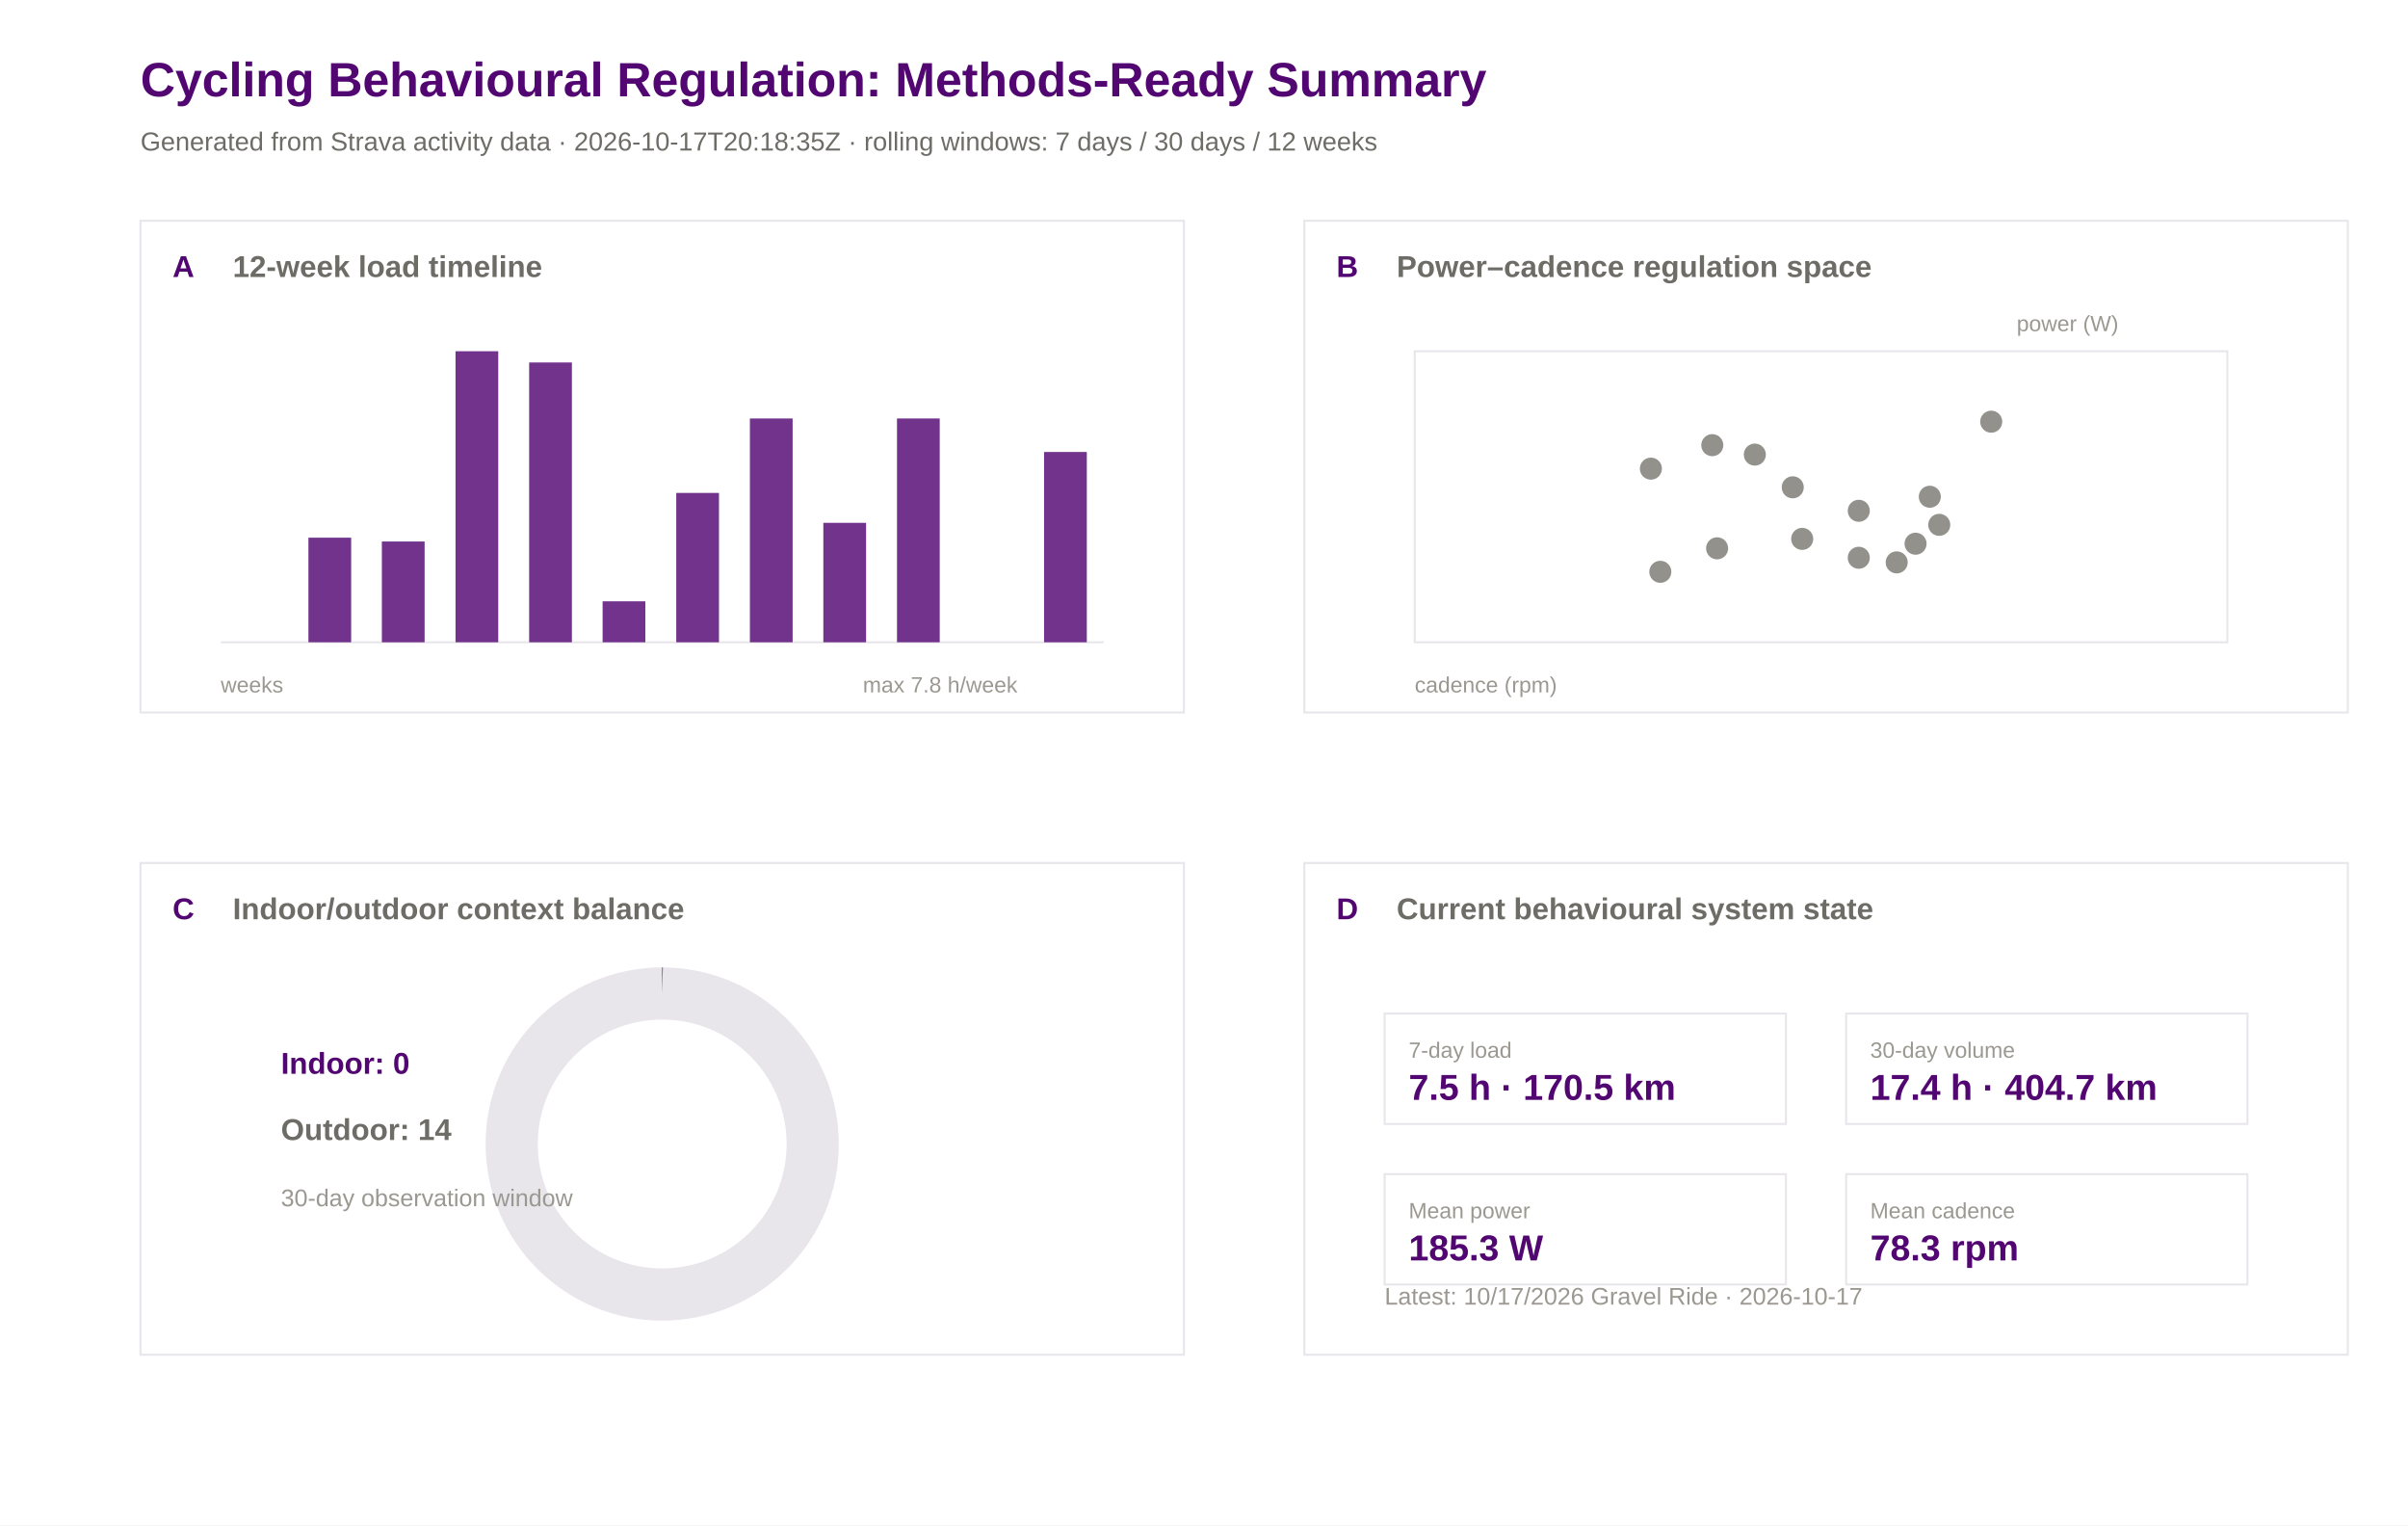
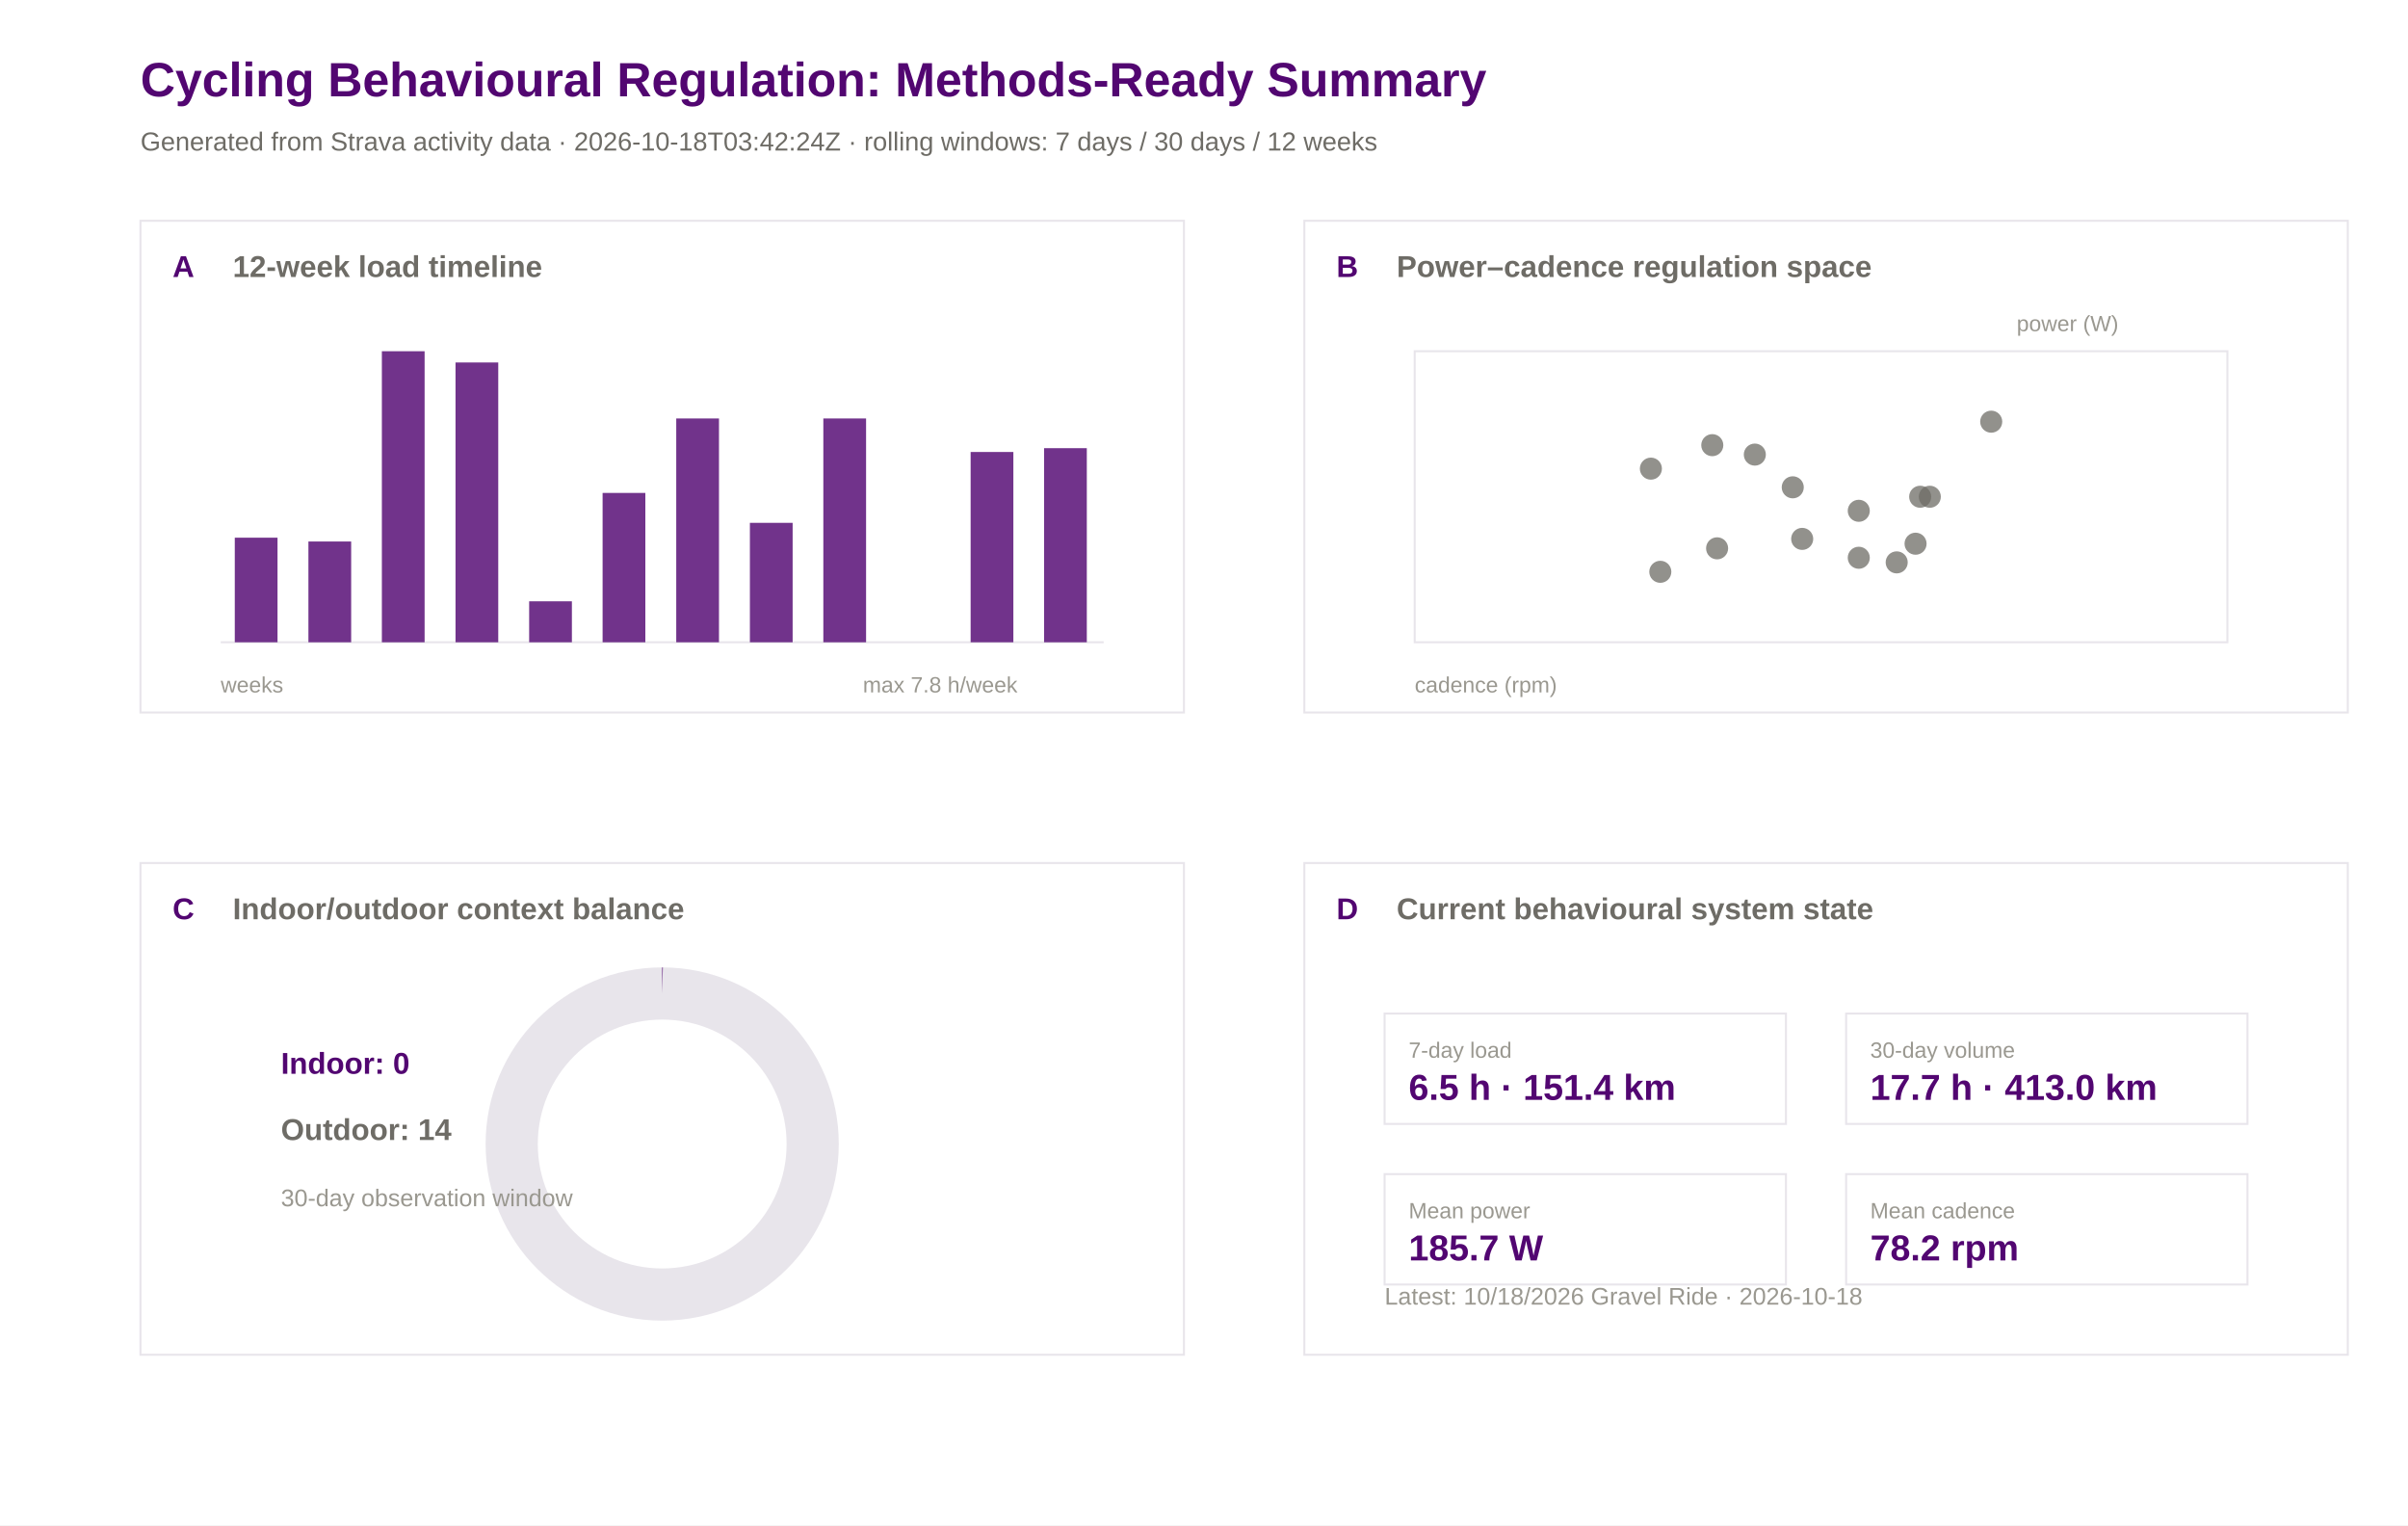
<svg xmlns="http://www.w3.org/2000/svg" width="1200" height="760" viewBox="0 0 1200 760">
  <rect width="100%" height="100%" fill="#ffffff" />
  <text x="70.0" y="48.0" font-family="Arial" font-size="24" font-weight="600" fill="#520671">Cycling Behavioural Regulation: Methods-Ready Summary</text>
-   <text x="70.0" y="75.0" font-family="Arial" font-size="13" font-weight="400" fill="#6e6c66">Generated from Strava activity data · 2026-10-17T20:18:35Z · rolling windows: 7 days / 30 days / 12 weeks</text>
+   <text x="70.0" y="75.0" font-family="Arial" font-size="13" font-weight="400" fill="#6e6c66">Generated from Strava activity data · 2026-10-18T03:42:24Z · rolling windows: 7 days / 30 days / 12 weeks</text>
  <rect x="70" y="110" width="520" height="245" fill="#ffffff" stroke="#e8e5eb" stroke-width="1" />
  <text x="86.0" y="138.0" font-family="Arial" font-size="15" font-weight="600" fill="#520671">A</text>
  <text x="116.0" y="138.0" font-family="Arial" font-size="15" font-weight="600" fill="#6e6c66">12-week load timeline</text>
  <rect x="650" y="110" width="520" height="245" fill="#ffffff" stroke="#e8e5eb" stroke-width="1" />
  <text x="666.0" y="138.0" font-family="Arial" font-size="15" font-weight="600" fill="#520671">B</text>
  <text x="696.0" y="138.0" font-family="Arial" font-size="15" font-weight="600" fill="#6e6c66">Power–cadence regulation space</text>
  <rect x="70" y="430" width="520" height="245" fill="#ffffff" stroke="#e8e5eb" stroke-width="1" />
  <text x="86.0" y="458.0" font-family="Arial" font-size="15" font-weight="600" fill="#520671">C</text>
  <text x="116.0" y="458.0" font-family="Arial" font-size="15" font-weight="600" fill="#6e6c66">Indoor/outdoor context balance</text>
  <rect x="650" y="430" width="520" height="245" fill="#ffffff" stroke="#e8e5eb" stroke-width="1" />
  <text x="666.0" y="458.0" font-family="Arial" font-size="15" font-weight="600" fill="#520671">D</text>
  <text x="696.0" y="458.0" font-family="Arial" font-size="15" font-weight="600" fill="#6e6c66">Current behavioural system state</text>
  <line x1="110" y1="320" x2="550" y2="320" stroke="#e8e5eb" />
-   <rect x="117.0" y="320.0" width="21.3" height="0.0" fill="#520671" opacity="0.82" />
-   <rect x="153.7" y="267.9" width="21.3" height="52.1" fill="#520671" opacity="0.82" />
-   <rect x="190.3" y="269.8" width="21.3" height="50.2" fill="#520671" opacity="0.82" />
-   <rect x="227.0" y="175.0" width="21.3" height="145.0" fill="#520671" opacity="0.82" />
-   <rect x="263.7" y="180.6" width="21.3" height="139.4" fill="#520671" opacity="0.82" />
-   <rect x="300.3" y="299.6" width="21.3" height="20.4" fill="#520671" opacity="0.82" />
-   <rect x="337.0" y="245.6" width="21.3" height="74.4" fill="#520671" opacity="0.82" />
-   <rect x="373.7" y="208.5" width="21.3" height="111.5" fill="#520671" opacity="0.82" />
-   <rect x="410.3" y="260.5" width="21.3" height="59.5" fill="#520671" opacity="0.82" />
-   <rect x="447.0" y="208.5" width="21.3" height="111.5" fill="#520671" opacity="0.82" />
-   <rect x="483.7" y="320.0" width="21.3" height="0.0" fill="#520671" opacity="0.82" />
-   <rect x="520.3" y="225.2" width="21.3" height="94.8" fill="#520671" opacity="0.82" />
+   <rect x="117.0" y="267.9" width="21.3" height="52.1" fill="#520671" opacity="0.82" />
+   <rect x="153.7" y="269.8" width="21.3" height="50.2" fill="#520671" opacity="0.82" />
+   <rect x="190.3" y="175.0" width="21.3" height="145.0" fill="#520671" opacity="0.82" />
+   <rect x="227.0" y="180.6" width="21.3" height="139.4" fill="#520671" opacity="0.82" />
+   <rect x="263.7" y="299.6" width="21.3" height="20.4" fill="#520671" opacity="0.82" />
+   <rect x="300.3" y="245.6" width="21.3" height="74.4" fill="#520671" opacity="0.82" />
+   <rect x="337.0" y="208.5" width="21.3" height="111.5" fill="#520671" opacity="0.82" />
+   <rect x="373.7" y="260.5" width="21.3" height="59.5" fill="#520671" opacity="0.82" />
+   <rect x="410.3" y="208.5" width="21.3" height="111.5" fill="#520671" opacity="0.82" />
+   <rect x="447.0" y="320.0" width="21.3" height="0.0" fill="#520671" opacity="0.82" />
+   <rect x="483.7" y="225.2" width="21.3" height="94.8" fill="#520671" opacity="0.82" />
+   <rect x="520.3" y="223.3" width="21.3" height="96.7" fill="#520671" opacity="0.82" />
  <text x="110.0" y="345.0" font-family="Arial" font-size="11" font-weight="400" fill="#9a9890">weeks</text>
  <text x="430.0" y="345.0" font-family="Arial" font-size="11" font-weight="400" fill="#9a9890">max 7.8 h/week</text>
  <rect x="705" y="175" width="405" height="145" fill="#ffffff" stroke="#e8e5eb" />
-   <circle cx="966.4" cy="261.5" r="5.5" fill="#6e6c66" opacity="0.75" />
  <circle cx="945.2" cy="280.2" r="5.5" fill="#6e6c66" opacity="0.75" />
  <circle cx="992.3" cy="210.1" r="5.5" fill="#6e6c66" opacity="0.75" />
  <circle cx="853.3" cy="221.8" r="5.5" fill="#6e6c66" opacity="0.75" />
  <circle cx="893.4" cy="242.8" r="5.5" fill="#6e6c66" opacity="0.75" />
  <circle cx="822.7" cy="233.5" r="5.5" fill="#6e6c66" opacity="0.75" />
  <circle cx="827.4" cy="284.9" r="5.5" fill="#6e6c66" opacity="0.75" />
  <circle cx="926.3" cy="254.5" r="5.5" fill="#6e6c66" opacity="0.75" />
  <circle cx="855.7" cy="273.2" r="5.5" fill="#6e6c66" opacity="0.75" />
  <circle cx="874.5" cy="226.5" r="5.5" fill="#6e6c66" opacity="0.75" />
  <circle cx="898.1" cy="268.5" r="5.5" fill="#6e6c66" opacity="0.75" />
  <circle cx="961.7" cy="247.5" r="5.5" fill="#6e6c66" opacity="0.75" />
  <circle cx="954.6" cy="270.9" r="5.5" fill="#6e6c66" opacity="0.75" />
  <circle cx="926.3" cy="277.9" r="5.5" fill="#6e6c66" opacity="0.75" />
+   <circle cx="956.9" cy="247.5" r="5.5" fill="#6e6c66" opacity="0.75" />
  <text x="705.0" y="345.0" font-family="Arial" font-size="11" font-weight="400" fill="#9a9890">cadence (rpm)</text>
  <text x="1005.0" y="165.0" font-family="Arial" font-size="11" font-weight="400" fill="#9a9890">power (W)</text>
  <circle cx="330" cy="570" r="75" fill="none" stroke="#e8e5eb" stroke-width="26" />
  <circle cx="330" cy="570" r="75" fill="none" stroke="#520671" stroke-width="26" stroke-dasharray="0.0 471.2" transform="rotate(-90 330 570)" />
  <text x="140.0" y="535.0" font-family="Arial" font-size="15" font-weight="600" fill="#520671">Indoor: 0</text>
  <text x="140.0" y="568.0" font-family="Arial" font-size="15" font-weight="600" fill="#6e6c66">Outdoor: 14</text>
  <text x="140.0" y="601.0" font-family="Arial" font-size="12" font-weight="400" fill="#9a9890">30-day observation window</text>
  <rect x="690" y="505" width="200" height="55" fill="#ffffff" stroke="#e8e5eb" />
  <text x="702.0" y="527.0" font-family="Arial" font-size="11" font-weight="500" fill="#9a9890">7-day load</text>
-   <text x="702.0" y="548.0" font-family="Arial" font-size="18" font-weight="600" fill="#520671">7.5 h · 170.5 km</text>
+   <text x="702.0" y="548.0" font-family="Arial" font-size="18" font-weight="600" fill="#520671">6.5 h · 151.4 km</text>
  <rect x="920" y="505" width="200" height="55" fill="#ffffff" stroke="#e8e5eb" />
  <text x="932.0" y="527.0" font-family="Arial" font-size="11" font-weight="500" fill="#9a9890">30-day volume</text>
-   <text x="932.0" y="548.0" font-family="Arial" font-size="18" font-weight="600" fill="#520671">17.4 h · 404.7 km</text>
+   <text x="932.0" y="548.0" font-family="Arial" font-size="18" font-weight="600" fill="#520671">17.7 h · 413.0 km</text>
  <rect x="690" y="585" width="200" height="55" fill="#ffffff" stroke="#e8e5eb" />
  <text x="702.0" y="607.0" font-family="Arial" font-size="11" font-weight="500" fill="#9a9890">Mean power</text>
-   <text x="702.0" y="628.0" font-family="Arial" font-size="18" font-weight="600" fill="#520671">185.3 W</text>
+   <text x="702.0" y="628.0" font-family="Arial" font-size="18" font-weight="600" fill="#520671">185.7 W</text>
  <rect x="920" y="585" width="200" height="55" fill="#ffffff" stroke="#e8e5eb" />
  <text x="932.0" y="607.0" font-family="Arial" font-size="11" font-weight="500" fill="#9a9890">Mean cadence</text>
-   <text x="932.0" y="628.0" font-family="Arial" font-size="18" font-weight="600" fill="#520671">78.3 rpm</text>
-   <text x="690.0" y="650.0" font-family="Arial" font-size="12" font-weight="400" fill="#9a9890">Latest: 10/17/2026 Gravel Ride · 2026-10-17</text>
+   <text x="932.0" y="628.0" font-family="Arial" font-size="18" font-weight="600" fill="#520671">78.2 rpm</text>
+   <text x="690.0" y="650.0" font-family="Arial" font-size="12" font-weight="400" fill="#9a9890">Latest: 10/18/2026 Gravel Ride · 2026-10-18</text>
</svg>
